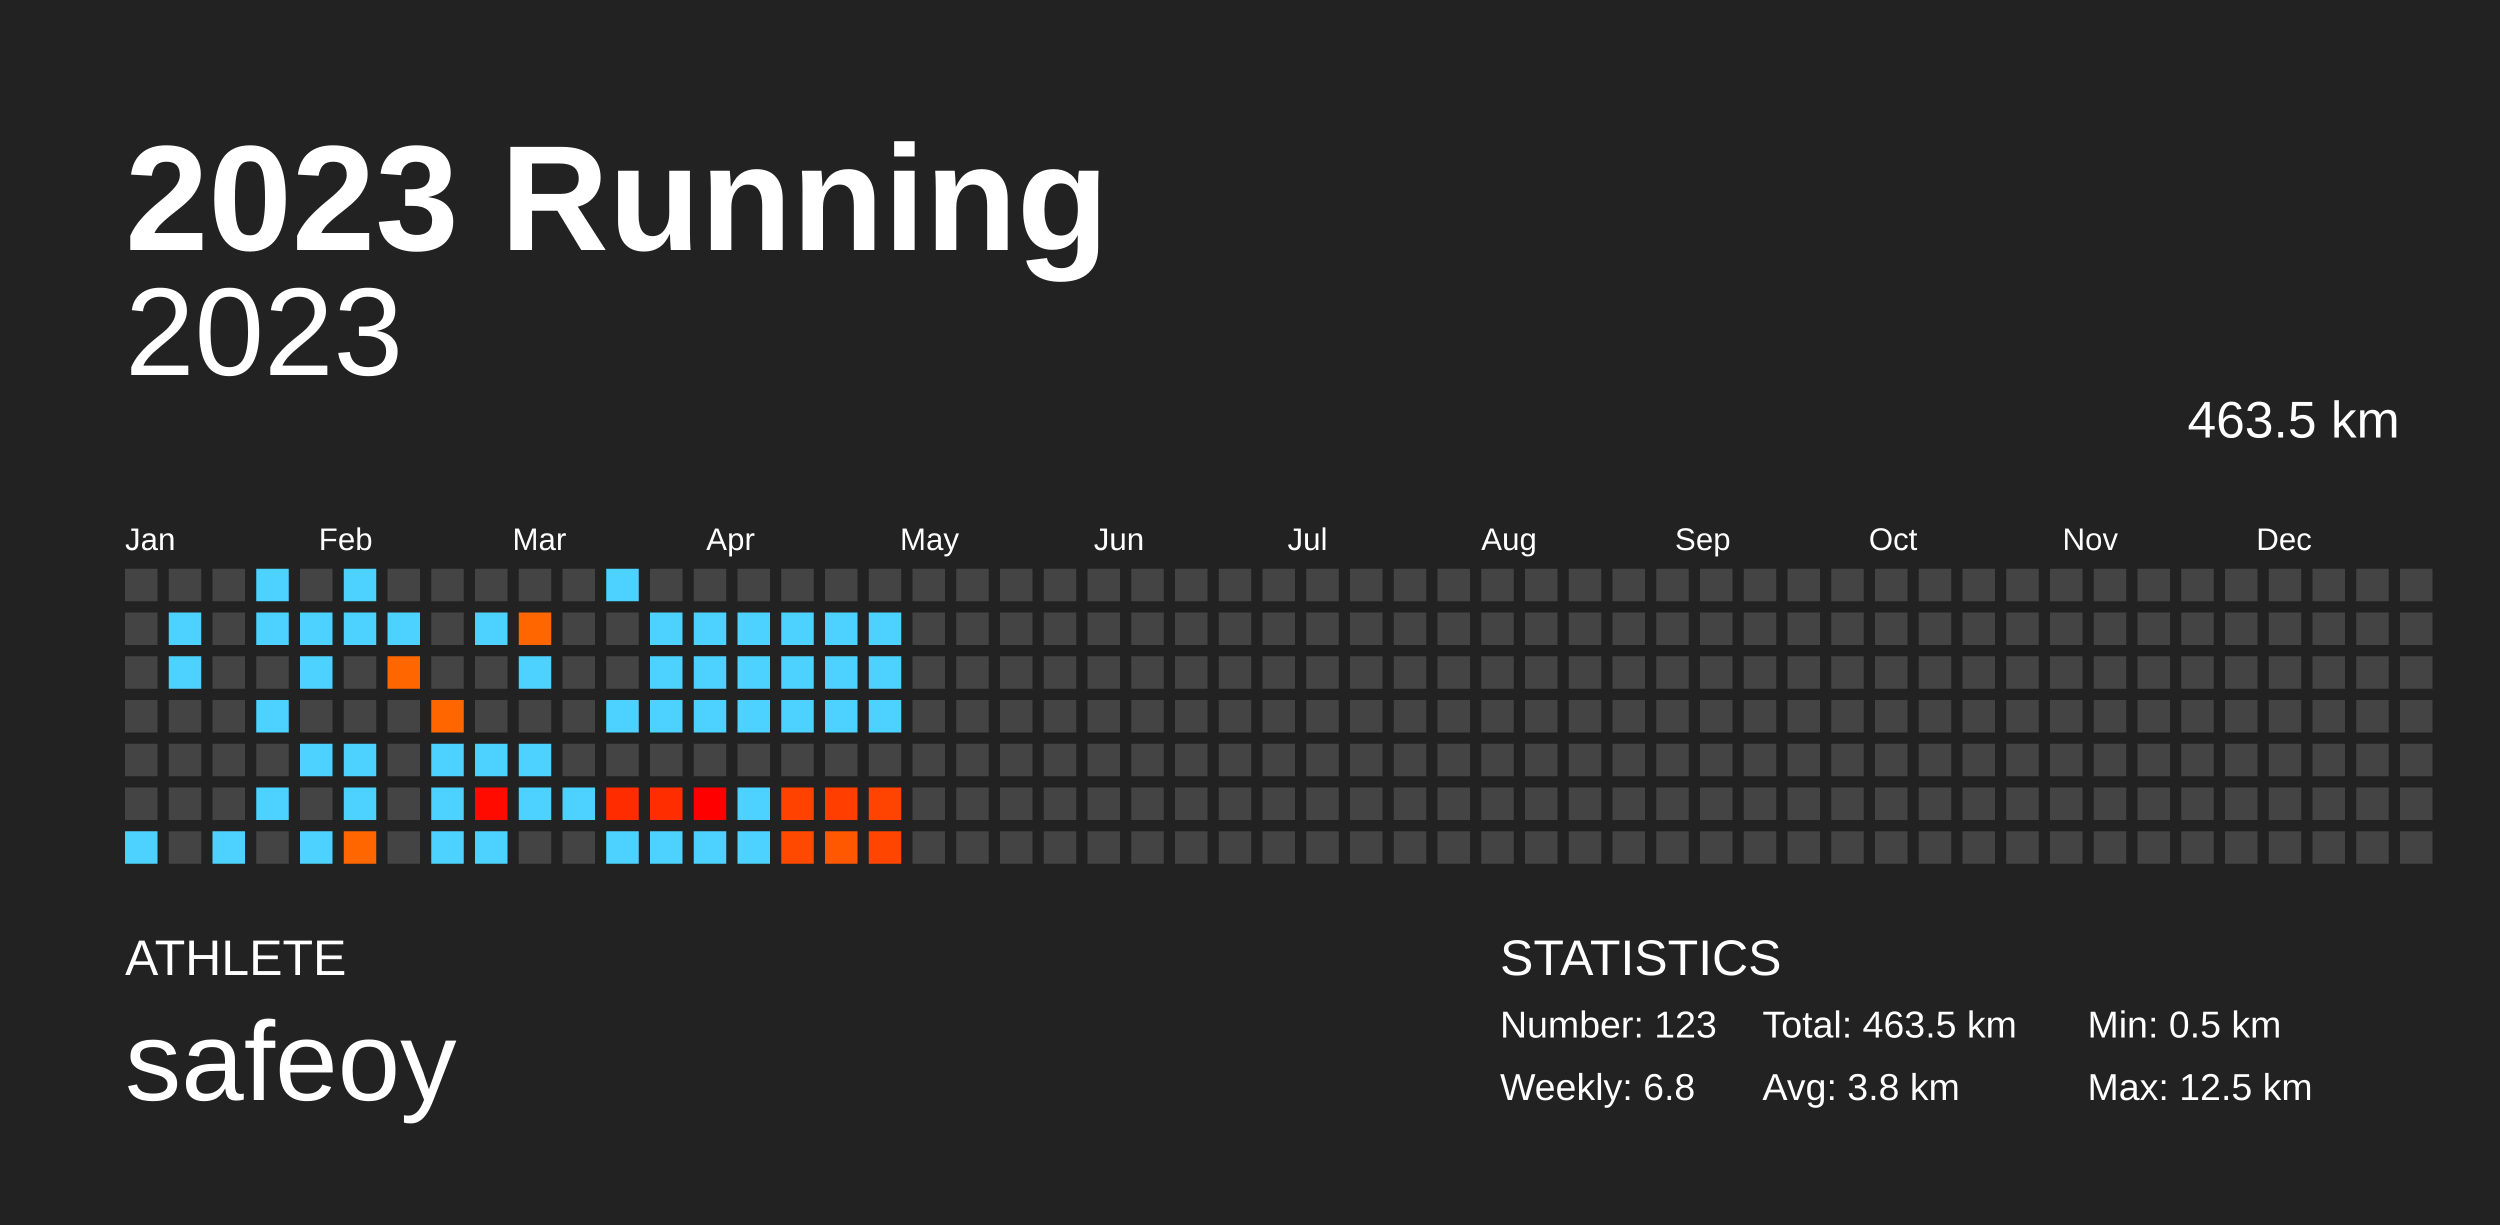
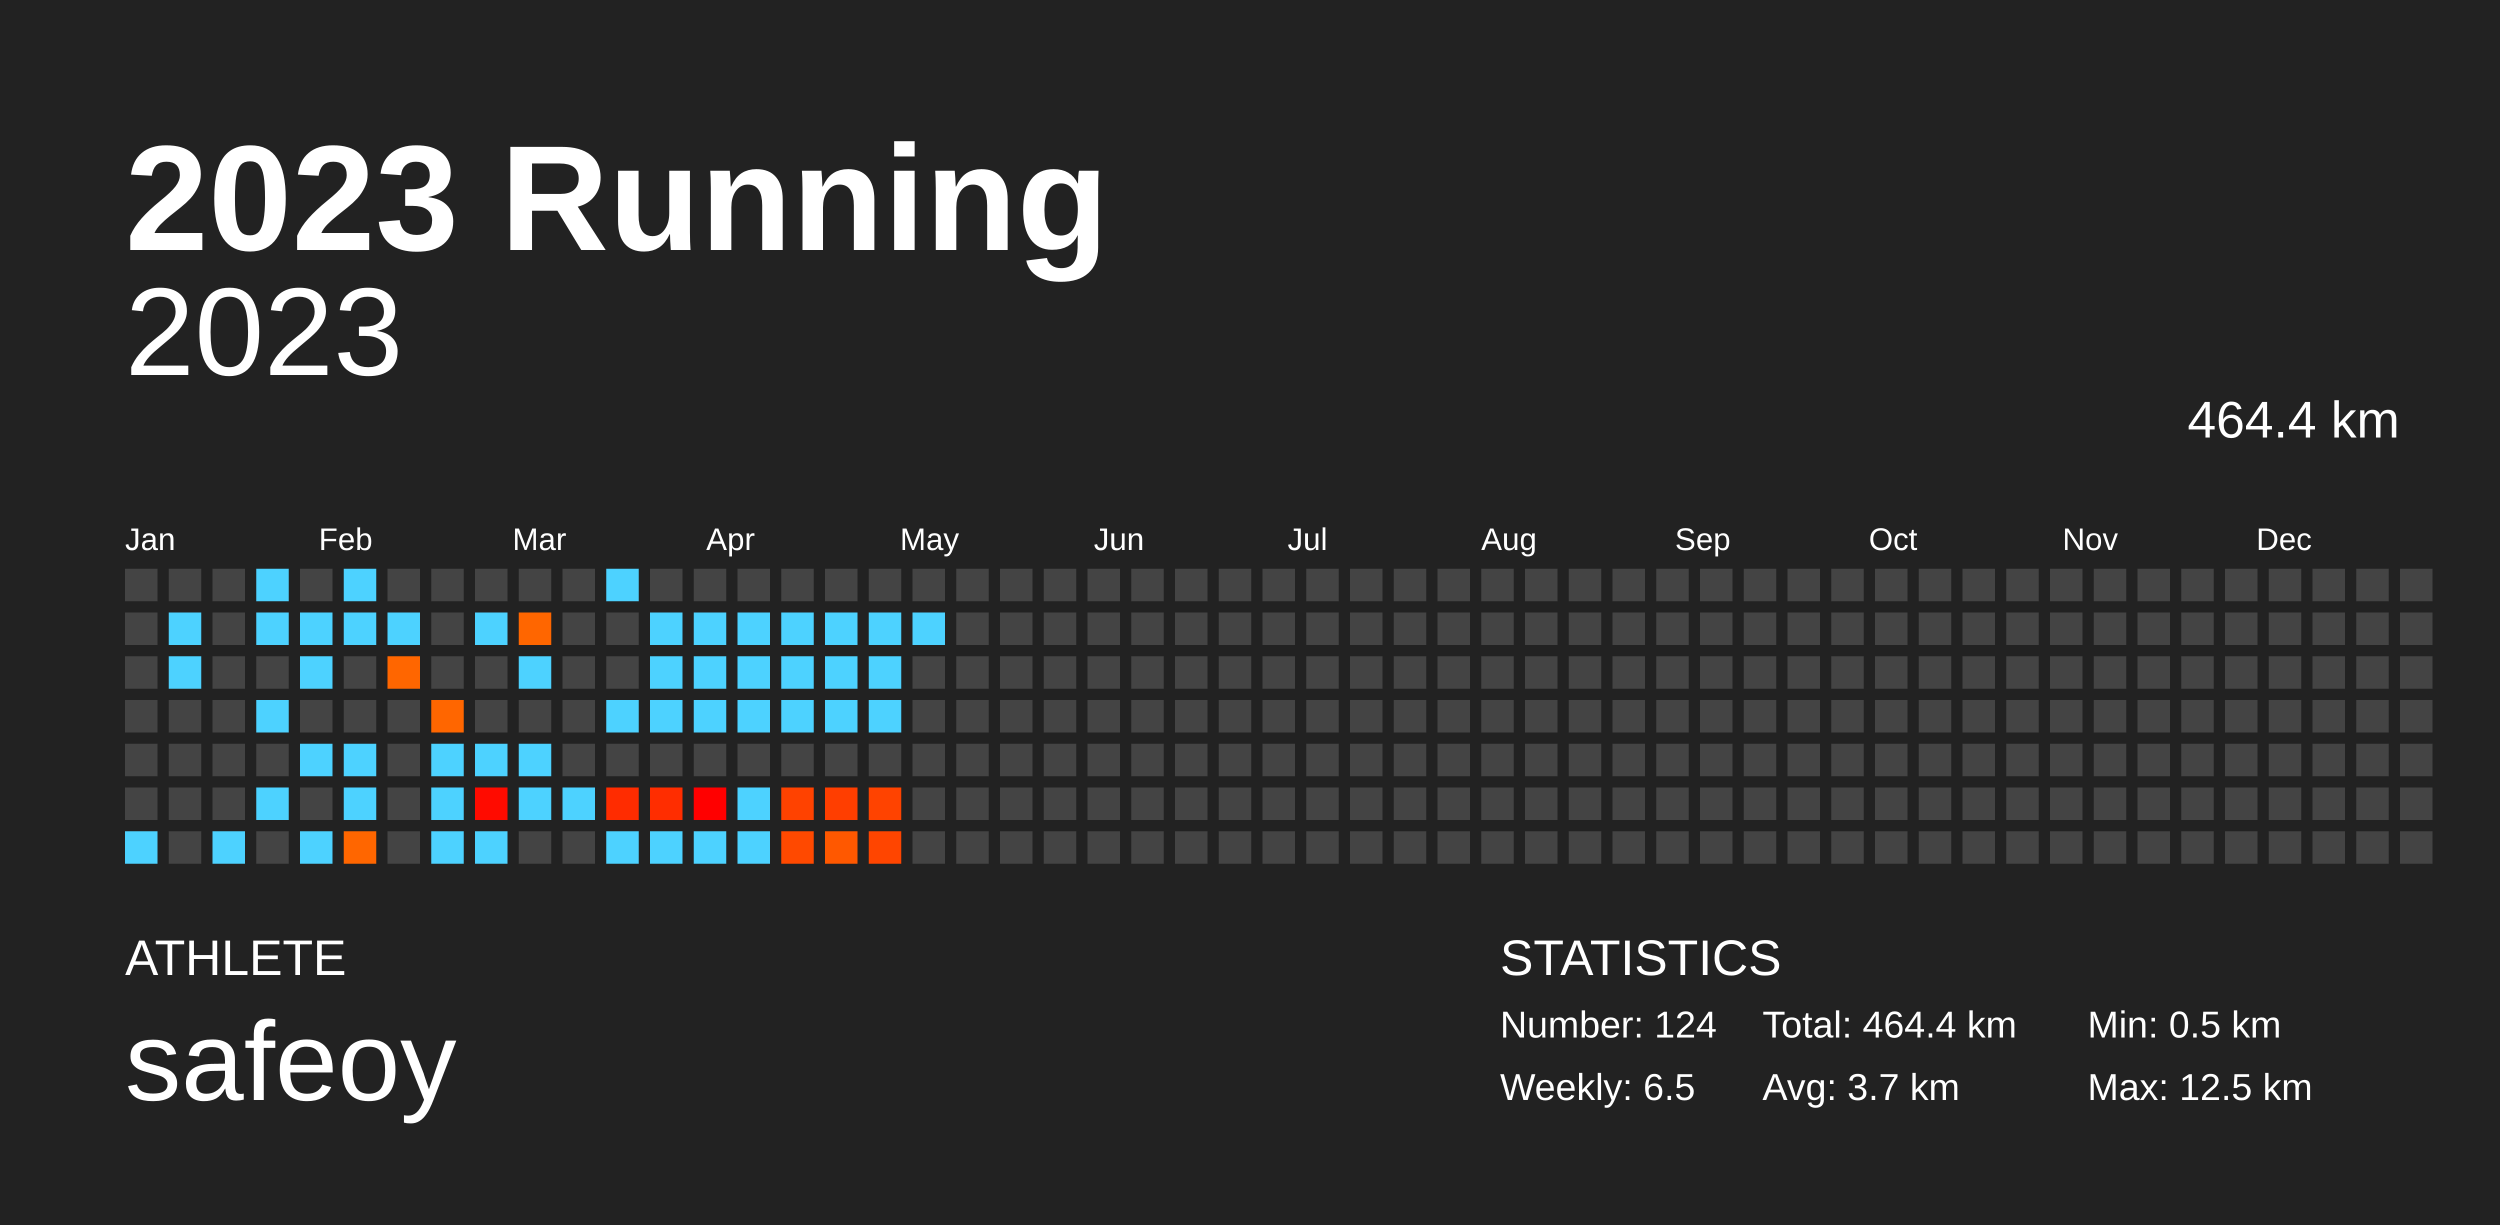
<svg xmlns="http://www.w3.org/2000/svg" baseProfile="full" height="98mm" version="1.1" viewBox="0,0,200,98" width="200mm">
  <defs />
  <rect fill="#222222" height="98" width="200" x="0" y="0" />
  <text fill="#FFFFFF" style="font-size:12px; font-family:Arial; font-weight:bold;" x="10" y="20">2023 Running</text>
  <text fill="#FFFFFF" style="font-size:4px; font-family:Arial" x="10" y="78">ATHLETE</text>
  <text fill="#FFFFFF" style="font-size:9px; font-family:Arial" x="10" y="88">safeoy</text>
  <text fill="#FFFFFF" style="font-size:4px; font-family:Arial" x="120" y="78">STATISTICS</text>
-   <text fill="#FFFFFF" style="font-size:3px; font-family:Arial" x="120" y="83">Number: 123</text>
-   <text fill="#FFFFFF" style="font-size:3px; font-family:Arial" x="120" y="88">Weekly: 6.8</text>
-   <text fill="#FFFFFF" style="font-size:3px; font-family:Arial" x="141" y="83">Total: 463.5 km</text>
-   <text fill="#FFFFFF" style="font-size:3px; font-family:Arial" x="141" y="88">Avg: 3.8 km</text>
+   <text fill="#FFFFFF" style="font-size:3px; font-family:Arial" x="120" y="83">Number: 124</text>
+   <text fill="#FFFFFF" style="font-size:3px; font-family:Arial" x="120" y="88">Weekly: 6.5</text>
+   <text fill="#FFFFFF" style="font-size:3px; font-family:Arial" x="141" y="83">Total: 464.4 km</text>
+   <text fill="#FFFFFF" style="font-size:3px; font-family:Arial" x="141" y="88">Avg: 3.7 km</text>
  <text fill="#FFFFFF" style="font-size:3px; font-family:Arial" x="167" y="83">Min: 0.5 km</text>
  <text fill="#FFFFFF" style="font-size:3px; font-family:Arial" x="167" y="88">Max: 12.5 km</text>
  <text alignment-baseline="hanging" fill="#FFFFFF" style="font-size:10.0px; font-family:Arial;" x="10" y="30">2023</text>
-   <text alignment-baseline="hanging" fill="#FFFFFF" style="font-size:4.125px; font-family:Arial;" x="175" y="35">463.5 km</text>
+   <text alignment-baseline="hanging" fill="#FFFFFF" style="font-size:4.125px; font-family:Arial;" x="175" y="35">464.4 km</text>
  <text fill="#FFFFFF" style="font-size:2.5px; font-family:Arial" x="10.0" y="44">Jan</text>
  <text fill="#FFFFFF" style="font-size:2.5px; font-family:Arial" x="25.5" y="44">Feb</text>
  <text fill="#FFFFFF" style="font-size:2.5px; font-family:Arial" x="41.0" y="44">Mar</text>
  <text fill="#FFFFFF" style="font-size:2.5px; font-family:Arial" x="56.5" y="44">Apr</text>
  <text fill="#FFFFFF" style="font-size:2.5px; font-family:Arial" x="72.0" y="44">May</text>
  <text fill="#FFFFFF" style="font-size:2.5px; font-family:Arial" x="87.5" y="44">Jun</text>
  <text fill="#FFFFFF" style="font-size:2.5px; font-family:Arial" x="103.0" y="44">Jul</text>
  <text fill="#FFFFFF" style="font-size:2.5px; font-family:Arial" x="118.5" y="44">Aug</text>
  <text fill="#FFFFFF" style="font-size:2.5px; font-family:Arial" x="134.0" y="44">Sep</text>
  <text fill="#FFFFFF" style="font-size:2.5px; font-family:Arial" x="149.5" y="44">Oct</text>
  <text fill="#FFFFFF" style="font-size:2.5px; font-family:Arial" x="165.0" y="44">Nov</text>
  <text fill="#FFFFFF" style="font-size:2.5px; font-family:Arial" x="180.5" y="44">Dec</text>
  <rect fill="#444444" height="2.6" width="2.6" x="10.0" y="45.5" />
  <rect fill="#444444" height="2.6" width="2.6" x="10.0" y="49.0" />
  <rect fill="#444444" height="2.6" width="2.6" x="10.0" y="52.5" />
  <rect fill="#444444" height="2.6" width="2.6" x="10.0" y="56.0" />
  <rect fill="#444444" height="2.6" width="2.6" x="10.0" y="59.5" />
  <rect fill="#444444" height="2.6" width="2.6" x="10.0" y="63.0" />
  <rect fill="#4dd2ff" height="2.6" width="2.6" x="10.0" y="66.5" />
  <rect fill="#444444" height="2.6" width="2.6" x="13.5" y="45.5" />
  <rect fill="#4dd2ff" height="2.6" width="2.6" x="13.5" y="49.0" />
  <rect fill="#4dd2ff" height="2.6" width="2.6" x="13.5" y="52.5" />
  <rect fill="#444444" height="2.6" width="2.6" x="13.5" y="56.0" />
  <rect fill="#444444" height="2.6" width="2.6" x="13.5" y="59.5" />
  <rect fill="#444444" height="2.6" width="2.6" x="13.5" y="63.0" />
  <rect fill="#444444" height="2.6" width="2.6" x="13.5" y="66.5" />
  <rect fill="#444444" height="2.6" width="2.6" x="17.0" y="45.5" />
  <rect fill="#444444" height="2.6" width="2.6" x="17.0" y="49.0" />
  <rect fill="#444444" height="2.6" width="2.6" x="17.0" y="52.5" />
  <rect fill="#444444" height="2.6" width="2.6" x="17.0" y="56.0" />
  <rect fill="#444444" height="2.6" width="2.6" x="17.0" y="59.5" />
  <rect fill="#444444" height="2.6" width="2.6" x="17.0" y="63.0" />
  <rect fill="#4dd2ff" height="2.6" width="2.6" x="17.0" y="66.5" />
  <rect fill="#4dd2ff" height="2.6" width="2.6" x="20.5" y="45.5" />
  <rect fill="#4dd2ff" height="2.6" width="2.6" x="20.5" y="49.0" />
  <rect fill="#444444" height="2.6" width="2.6" x="20.5" y="52.5" />
  <rect fill="#4dd2ff" height="2.6" width="2.6" x="20.5" y="56.0" />
  <rect fill="#444444" height="2.6" width="2.6" x="20.5" y="59.5" />
  <rect fill="#4dd2ff" height="2.6" width="2.6" x="20.5" y="63.0" />
  <rect fill="#444444" height="2.6" width="2.6" x="20.5" y="66.5" />
  <rect fill="#444444" height="2.6" width="2.6" x="24.0" y="45.5" />
  <rect fill="#4dd2ff" height="2.6" width="2.6" x="24.0" y="49.0" />
  <rect fill="#4dd2ff" height="2.6" width="2.6" x="24.0" y="52.5" />
  <rect fill="#444444" height="2.6" width="2.6" x="24.0" y="56.0" />
  <rect fill="#4dd2ff" height="2.6" width="2.6" x="24.0" y="59.5" />
  <rect fill="#444444" height="2.6" width="2.6" x="24.0" y="63.0" />
  <rect fill="#4dd2ff" height="2.6" width="2.6" x="24.0" y="66.5" />
  <rect fill="#4dd2ff" height="2.6" width="2.6" x="27.5" y="45.5" />
  <rect fill="#4dd2ff" height="2.6" width="2.6" x="27.5" y="49.0" />
  <rect fill="#444444" height="2.6" width="2.6" x="27.5" y="52.5" />
  <rect fill="#444444" height="2.6" width="2.6" x="27.5" y="56.0" />
  <rect fill="#4dd2ff" height="2.6" width="2.6" x="27.5" y="59.5" />
  <rect fill="#4dd2ff" height="2.6" width="2.6" x="27.5" y="63.0" />
  <rect fill="#ff6600" height="2.6" width="2.6" x="27.5" y="66.5" />
  <rect fill="#444444" height="2.6" width="2.6" x="31.0" y="45.5" />
  <rect fill="#4dd2ff" height="2.6" width="2.6" x="31.0" y="49.0" />
  <rect fill="#ff6600" height="2.6" width="2.6" x="31.0" y="52.5" />
  <rect fill="#444444" height="2.6" width="2.6" x="31.0" y="56.0" />
  <rect fill="#444444" height="2.6" width="2.6" x="31.0" y="59.5" />
  <rect fill="#444444" height="2.6" width="2.6" x="31.0" y="63.0" />
  <rect fill="#444444" height="2.6" width="2.6" x="31.0" y="66.5" />
  <rect fill="#444444" height="2.6" width="2.6" x="34.5" y="45.5" />
  <rect fill="#444444" height="2.6" width="2.6" x="34.5" y="49.0" />
  <rect fill="#444444" height="2.6" width="2.6" x="34.5" y="52.5" />
  <rect fill="#ff6600" height="2.6" width="2.6" x="34.5" y="56.0" />
  <rect fill="#4dd2ff" height="2.6" width="2.6" x="34.5" y="59.5" />
  <rect fill="#4dd2ff" height="2.6" width="2.6" x="34.5" y="63.0" />
  <rect fill="#4dd2ff" height="2.6" width="2.6" x="34.5" y="66.5" />
  <rect fill="#444444" height="2.6" width="2.6" x="38.0" y="45.5" />
  <rect fill="#4dd2ff" height="2.6" width="2.6" x="38.0" y="49.0" />
  <rect fill="#444444" height="2.6" width="2.6" x="38.0" y="52.5" />
  <rect fill="#444444" height="2.6" width="2.6" x="38.0" y="56.0" />
  <rect fill="#4dd2ff" height="2.6" width="2.6" x="38.0" y="59.5" />
  <rect fill="#ff0b00" height="2.6" width="2.6" x="38.0" y="63.0" />
  <rect fill="#4dd2ff" height="2.6" width="2.6" x="38.0" y="66.5" />
  <rect fill="#444444" height="2.6" width="2.6" x="41.5" y="45.5" />
  <rect fill="#ff6600" height="2.6" width="2.6" x="41.5" y="49.0" />
  <rect fill="#4dd2ff" height="2.6" width="2.6" x="41.5" y="52.5" />
  <rect fill="#444444" height="2.6" width="2.6" x="41.5" y="56.0" />
  <rect fill="#4dd2ff" height="2.6" width="2.6" x="41.5" y="59.5" />
  <rect fill="#4dd2ff" height="2.6" width="2.6" x="41.5" y="63.0" />
  <rect fill="#444444" height="2.6" width="2.6" x="41.5" y="66.5" />
  <rect fill="#444444" height="2.6" width="2.6" x="45.0" y="45.5" />
  <rect fill="#444444" height="2.6" width="2.6" x="45.0" y="49.0" />
  <rect fill="#444444" height="2.6" width="2.6" x="45.0" y="52.5" />
  <rect fill="#444444" height="2.6" width="2.6" x="45.0" y="56.0" />
  <rect fill="#444444" height="2.6" width="2.6" x="45.0" y="59.5" />
  <rect fill="#4dd2ff" height="2.6" width="2.6" x="45.0" y="63.0" />
  <rect fill="#444444" height="2.6" width="2.6" x="45.0" y="66.5" />
  <rect fill="#4dd2ff" height="2.6" width="2.6" x="48.5" y="45.5" />
  <rect fill="#444444" height="2.6" width="2.6" x="48.5" y="49.0" />
  <rect fill="#444444" height="2.6" width="2.6" x="48.5" y="52.5" />
  <rect fill="#4dd2ff" height="2.6" width="2.6" x="48.5" y="56.0" />
  <rect fill="#444444" height="2.6" width="2.6" x="48.5" y="59.5" />
  <rect fill="#ff2c00" height="2.6" width="2.6" x="48.5" y="63.0" />
  <rect fill="#4dd2ff" height="2.6" width="2.6" x="48.5" y="66.5" />
  <rect fill="#444444" height="2.6" width="2.6" x="52.0" y="45.5" />
  <rect fill="#4dd2ff" height="2.6" width="2.6" x="52.0" y="49.0" />
  <rect fill="#4dd2ff" height="2.6" width="2.6" x="52.0" y="52.5" />
  <rect fill="#4dd2ff" height="2.6" width="2.6" x="52.0" y="56.0" />
  <rect fill="#444444" height="2.6" width="2.6" x="52.0" y="59.5" />
  <rect fill="#ff2d00" height="2.6" width="2.6" x="52.0" y="63.0" />
  <rect fill="#4dd2ff" height="2.6" width="2.6" x="52.0" y="66.5" />
  <rect fill="#444444" height="2.6" width="2.6" x="55.5" y="45.5" />
  <rect fill="#4dd2ff" height="2.6" width="2.6" x="55.5" y="49.0" />
  <rect fill="#4dd2ff" height="2.6" width="2.6" x="55.5" y="52.5" />
  <rect fill="#4dd2ff" height="2.6" width="2.6" x="55.5" y="56.0" />
  <rect fill="#444444" height="2.6" width="2.6" x="55.5" y="59.5" />
  <rect fill="#ff0000" height="2.6" width="2.6" x="55.5" y="63.0" />
  <rect fill="#4dd2ff" height="2.6" width="2.6" x="55.5" y="66.5" />
  <rect fill="#444444" height="2.6" width="2.6" x="59.0" y="45.5" />
  <rect fill="#4dd2ff" height="2.6" width="2.6" x="59.0" y="49.0" />
  <rect fill="#4dd2ff" height="2.6" width="2.6" x="59.0" y="52.5" />
  <rect fill="#4dd2ff" height="2.6" width="2.6" x="59.0" y="56.0" />
  <rect fill="#444444" height="2.6" width="2.6" x="59.0" y="59.5" />
  <rect fill="#4dd2ff" height="2.6" width="2.6" x="59.0" y="63.0" />
  <rect fill="#4dd2ff" height="2.6" width="2.6" x="59.0" y="66.5" />
  <rect fill="#444444" height="2.6" width="2.6" x="62.5" y="45.5" />
  <rect fill="#4dd2ff" height="2.6" width="2.6" x="62.5" y="49.0" />
  <rect fill="#4dd2ff" height="2.6" width="2.6" x="62.5" y="52.5" />
  <rect fill="#4dd2ff" height="2.6" width="2.6" x="62.5" y="56.0" />
  <rect fill="#444444" height="2.6" width="2.6" x="62.5" y="59.5" />
  <rect fill="#ff4200" height="2.6" width="2.6" x="62.5" y="63.0" />
  <rect fill="#ff4900" height="2.6" width="2.6" x="62.5" y="66.5" />
  <rect fill="#444444" height="2.6" width="2.6" x="66.0" y="45.5" />
  <rect fill="#4dd2ff" height="2.6" width="2.6" x="66.0" y="49.0" />
  <rect fill="#4dd2ff" height="2.6" width="2.6" x="66.0" y="52.5" />
  <rect fill="#4dd2ff" height="2.6" width="2.6" x="66.0" y="56.0" />
  <rect fill="#444444" height="2.6" width="2.6" x="66.0" y="59.5" />
  <rect fill="#ff3e00" height="2.6" width="2.6" x="66.0" y="63.0" />
  <rect fill="#ff5800" height="2.6" width="2.6" x="66.0" y="66.5" />
  <rect fill="#444444" height="2.6" width="2.6" x="69.5" y="45.5" />
  <rect fill="#4dd2ff" height="2.6" width="2.6" x="69.5" y="49.0" />
  <rect fill="#4dd2ff" height="2.6" width="2.6" x="69.5" y="52.5" />
  <rect fill="#4dd2ff" height="2.6" width="2.6" x="69.5" y="56.0" />
  <rect fill="#444444" height="2.6" width="2.6" x="69.5" y="59.5" />
  <rect fill="#ff4300" height="2.6" width="2.6" x="69.5" y="63.0" />
  <rect fill="#ff4500" height="2.6" width="2.6" x="69.5" y="66.5" />
  <rect fill="#444444" height="2.6" width="2.6" x="73.0" y="45.5" />
-   <rect fill="#444444" height="2.6" width="2.6" x="73.0" y="49.0" />
+   <rect fill="#4dd2ff" height="2.6" width="2.6" x="73.0" y="49.0" />
  <rect fill="#444444" height="2.6" width="2.6" x="73.0" y="52.5" />
  <rect fill="#444444" height="2.6" width="2.6" x="73.0" y="56.0" />
  <rect fill="#444444" height="2.6" width="2.6" x="73.0" y="59.5" />
  <rect fill="#444444" height="2.6" width="2.6" x="73.0" y="63.0" />
  <rect fill="#444444" height="2.6" width="2.6" x="73.0" y="66.5" />
  <rect fill="#444444" height="2.6" width="2.6" x="76.5" y="45.5" />
  <rect fill="#444444" height="2.6" width="2.6" x="76.5" y="49.0" />
  <rect fill="#444444" height="2.6" width="2.6" x="76.5" y="52.5" />
  <rect fill="#444444" height="2.6" width="2.6" x="76.5" y="56.0" />
  <rect fill="#444444" height="2.6" width="2.6" x="76.5" y="59.5" />
  <rect fill="#444444" height="2.6" width="2.6" x="76.5" y="63.0" />
  <rect fill="#444444" height="2.6" width="2.6" x="76.5" y="66.5" />
  <rect fill="#444444" height="2.6" width="2.6" x="80.0" y="45.5" />
  <rect fill="#444444" height="2.6" width="2.6" x="80.0" y="49.0" />
  <rect fill="#444444" height="2.6" width="2.6" x="80.0" y="52.5" />
  <rect fill="#444444" height="2.6" width="2.6" x="80.0" y="56.0" />
  <rect fill="#444444" height="2.6" width="2.6" x="80.0" y="59.5" />
  <rect fill="#444444" height="2.6" width="2.6" x="80.0" y="63.0" />
  <rect fill="#444444" height="2.6" width="2.6" x="80.0" y="66.5" />
  <rect fill="#444444" height="2.6" width="2.6" x="83.5" y="45.5" />
  <rect fill="#444444" height="2.6" width="2.6" x="83.5" y="49.0" />
  <rect fill="#444444" height="2.6" width="2.6" x="83.5" y="52.5" />
  <rect fill="#444444" height="2.6" width="2.6" x="83.5" y="56.0" />
  <rect fill="#444444" height="2.6" width="2.6" x="83.5" y="59.5" />
  <rect fill="#444444" height="2.6" width="2.6" x="83.5" y="63.0" />
  <rect fill="#444444" height="2.6" width="2.6" x="83.5" y="66.5" />
  <rect fill="#444444" height="2.6" width="2.6" x="87.0" y="45.5" />
  <rect fill="#444444" height="2.6" width="2.6" x="87.0" y="49.0" />
  <rect fill="#444444" height="2.6" width="2.6" x="87.0" y="52.5" />
  <rect fill="#444444" height="2.6" width="2.6" x="87.0" y="56.0" />
  <rect fill="#444444" height="2.6" width="2.6" x="87.0" y="59.5" />
  <rect fill="#444444" height="2.6" width="2.6" x="87.0" y="63.0" />
  <rect fill="#444444" height="2.6" width="2.6" x="87.0" y="66.5" />
  <rect fill="#444444" height="2.6" width="2.6" x="90.5" y="45.5" />
  <rect fill="#444444" height="2.6" width="2.6" x="90.5" y="49.0" />
  <rect fill="#444444" height="2.6" width="2.6" x="90.5" y="52.5" />
  <rect fill="#444444" height="2.6" width="2.6" x="90.5" y="56.0" />
  <rect fill="#444444" height="2.6" width="2.6" x="90.5" y="59.5" />
  <rect fill="#444444" height="2.6" width="2.6" x="90.5" y="63.0" />
  <rect fill="#444444" height="2.6" width="2.6" x="90.5" y="66.5" />
  <rect fill="#444444" height="2.6" width="2.6" x="94.0" y="45.5" />
  <rect fill="#444444" height="2.6" width="2.6" x="94.0" y="49.0" />
  <rect fill="#444444" height="2.6" width="2.6" x="94.0" y="52.5" />
  <rect fill="#444444" height="2.6" width="2.6" x="94.0" y="56.0" />
  <rect fill="#444444" height="2.6" width="2.6" x="94.0" y="59.5" />
  <rect fill="#444444" height="2.6" width="2.6" x="94.0" y="63.0" />
  <rect fill="#444444" height="2.6" width="2.6" x="94.0" y="66.5" />
  <rect fill="#444444" height="2.6" width="2.6" x="97.5" y="45.5" />
  <rect fill="#444444" height="2.6" width="2.6" x="97.5" y="49.0" />
  <rect fill="#444444" height="2.6" width="2.6" x="97.5" y="52.5" />
  <rect fill="#444444" height="2.6" width="2.6" x="97.5" y="56.0" />
  <rect fill="#444444" height="2.6" width="2.6" x="97.5" y="59.5" />
  <rect fill="#444444" height="2.6" width="2.6" x="97.5" y="63.0" />
  <rect fill="#444444" height="2.6" width="2.6" x="97.5" y="66.5" />
  <rect fill="#444444" height="2.6" width="2.6" x="101.0" y="45.5" />
  <rect fill="#444444" height="2.6" width="2.6" x="101.0" y="49.0" />
  <rect fill="#444444" height="2.6" width="2.6" x="101.0" y="52.5" />
  <rect fill="#444444" height="2.6" width="2.6" x="101.0" y="56.0" />
  <rect fill="#444444" height="2.6" width="2.6" x="101.0" y="59.5" />
  <rect fill="#444444" height="2.6" width="2.6" x="101.0" y="63.0" />
  <rect fill="#444444" height="2.6" width="2.6" x="101.0" y="66.5" />
  <rect fill="#444444" height="2.6" width="2.6" x="104.5" y="45.5" />
  <rect fill="#444444" height="2.6" width="2.6" x="104.5" y="49.0" />
  <rect fill="#444444" height="2.6" width="2.6" x="104.5" y="52.5" />
  <rect fill="#444444" height="2.6" width="2.6" x="104.5" y="56.0" />
  <rect fill="#444444" height="2.6" width="2.6" x="104.5" y="59.5" />
  <rect fill="#444444" height="2.6" width="2.6" x="104.5" y="63.0" />
  <rect fill="#444444" height="2.6" width="2.6" x="104.5" y="66.5" />
  <rect fill="#444444" height="2.6" width="2.6" x="108.0" y="45.5" />
  <rect fill="#444444" height="2.6" width="2.6" x="108.0" y="49.0" />
  <rect fill="#444444" height="2.6" width="2.6" x="108.0" y="52.5" />
  <rect fill="#444444" height="2.6" width="2.6" x="108.0" y="56.0" />
  <rect fill="#444444" height="2.6" width="2.6" x="108.0" y="59.5" />
  <rect fill="#444444" height="2.6" width="2.6" x="108.0" y="63.0" />
  <rect fill="#444444" height="2.6" width="2.6" x="108.0" y="66.5" />
  <rect fill="#444444" height="2.6" width="2.6" x="111.5" y="45.5" />
  <rect fill="#444444" height="2.6" width="2.6" x="111.5" y="49.0" />
  <rect fill="#444444" height="2.6" width="2.6" x="111.5" y="52.5" />
  <rect fill="#444444" height="2.6" width="2.6" x="111.5" y="56.0" />
  <rect fill="#444444" height="2.6" width="2.6" x="111.5" y="59.5" />
  <rect fill="#444444" height="2.6" width="2.6" x="111.5" y="63.0" />
  <rect fill="#444444" height="2.6" width="2.6" x="111.5" y="66.5" />
  <rect fill="#444444" height="2.6" width="2.6" x="115.0" y="45.5" />
  <rect fill="#444444" height="2.6" width="2.6" x="115.0" y="49.0" />
  <rect fill="#444444" height="2.6" width="2.6" x="115.0" y="52.5" />
  <rect fill="#444444" height="2.6" width="2.6" x="115.0" y="56.0" />
  <rect fill="#444444" height="2.6" width="2.6" x="115.0" y="59.5" />
  <rect fill="#444444" height="2.6" width="2.6" x="115.0" y="63.0" />
  <rect fill="#444444" height="2.6" width="2.6" x="115.0" y="66.5" />
  <rect fill="#444444" height="2.6" width="2.6" x="118.5" y="45.5" />
  <rect fill="#444444" height="2.6" width="2.6" x="118.5" y="49.0" />
  <rect fill="#444444" height="2.6" width="2.6" x="118.5" y="52.5" />
  <rect fill="#444444" height="2.6" width="2.6" x="118.5" y="56.0" />
  <rect fill="#444444" height="2.6" width="2.6" x="118.5" y="59.5" />
  <rect fill="#444444" height="2.6" width="2.6" x="118.5" y="63.0" />
  <rect fill="#444444" height="2.6" width="2.6" x="118.5" y="66.5" />
  <rect fill="#444444" height="2.6" width="2.6" x="122.0" y="45.5" />
  <rect fill="#444444" height="2.6" width="2.6" x="122.0" y="49.0" />
  <rect fill="#444444" height="2.6" width="2.6" x="122.0" y="52.5" />
  <rect fill="#444444" height="2.6" width="2.6" x="122.0" y="56.0" />
  <rect fill="#444444" height="2.6" width="2.6" x="122.0" y="59.5" />
  <rect fill="#444444" height="2.6" width="2.6" x="122.0" y="63.0" />
  <rect fill="#444444" height="2.6" width="2.6" x="122.0" y="66.5" />
  <rect fill="#444444" height="2.6" width="2.6" x="125.5" y="45.5" />
  <rect fill="#444444" height="2.6" width="2.6" x="125.5" y="49.0" />
  <rect fill="#444444" height="2.6" width="2.6" x="125.5" y="52.5" />
  <rect fill="#444444" height="2.6" width="2.6" x="125.5" y="56.0" />
  <rect fill="#444444" height="2.6" width="2.6" x="125.5" y="59.5" />
  <rect fill="#444444" height="2.6" width="2.6" x="125.5" y="63.0" />
  <rect fill="#444444" height="2.6" width="2.6" x="125.5" y="66.5" />
  <rect fill="#444444" height="2.6" width="2.6" x="129.0" y="45.5" />
  <rect fill="#444444" height="2.6" width="2.6" x="129.0" y="49.0" />
  <rect fill="#444444" height="2.6" width="2.6" x="129.0" y="52.5" />
  <rect fill="#444444" height="2.6" width="2.6" x="129.0" y="56.0" />
  <rect fill="#444444" height="2.6" width="2.6" x="129.0" y="59.5" />
  <rect fill="#444444" height="2.6" width="2.6" x="129.0" y="63.0" />
  <rect fill="#444444" height="2.6" width="2.6" x="129.0" y="66.5" />
  <rect fill="#444444" height="2.6" width="2.6" x="132.5" y="45.5" />
  <rect fill="#444444" height="2.6" width="2.6" x="132.5" y="49.0" />
  <rect fill="#444444" height="2.6" width="2.6" x="132.5" y="52.5" />
  <rect fill="#444444" height="2.6" width="2.6" x="132.5" y="56.0" />
  <rect fill="#444444" height="2.6" width="2.6" x="132.5" y="59.5" />
  <rect fill="#444444" height="2.6" width="2.6" x="132.5" y="63.0" />
  <rect fill="#444444" height="2.6" width="2.6" x="132.5" y="66.5" />
  <rect fill="#444444" height="2.6" width="2.6" x="136.0" y="45.5" />
  <rect fill="#444444" height="2.6" width="2.6" x="136.0" y="49.0" />
  <rect fill="#444444" height="2.6" width="2.6" x="136.0" y="52.5" />
  <rect fill="#444444" height="2.6" width="2.6" x="136.0" y="56.0" />
  <rect fill="#444444" height="2.6" width="2.6" x="136.0" y="59.5" />
  <rect fill="#444444" height="2.6" width="2.6" x="136.0" y="63.0" />
  <rect fill="#444444" height="2.6" width="2.6" x="136.0" y="66.5" />
  <rect fill="#444444" height="2.6" width="2.6" x="139.5" y="45.5" />
  <rect fill="#444444" height="2.6" width="2.6" x="139.5" y="49.0" />
  <rect fill="#444444" height="2.6" width="2.6" x="139.5" y="52.5" />
  <rect fill="#444444" height="2.6" width="2.6" x="139.5" y="56.0" />
  <rect fill="#444444" height="2.6" width="2.6" x="139.5" y="59.5" />
  <rect fill="#444444" height="2.6" width="2.6" x="139.5" y="63.0" />
  <rect fill="#444444" height="2.6" width="2.6" x="139.5" y="66.5" />
  <rect fill="#444444" height="2.6" width="2.6" x="143.0" y="45.5" />
  <rect fill="#444444" height="2.6" width="2.6" x="143.0" y="49.0" />
  <rect fill="#444444" height="2.6" width="2.6" x="143.0" y="52.5" />
  <rect fill="#444444" height="2.6" width="2.6" x="143.0" y="56.0" />
  <rect fill="#444444" height="2.6" width="2.6" x="143.0" y="59.5" />
  <rect fill="#444444" height="2.6" width="2.6" x="143.0" y="63.0" />
  <rect fill="#444444" height="2.6" width="2.6" x="143.0" y="66.5" />
  <rect fill="#444444" height="2.6" width="2.6" x="146.5" y="45.5" />
  <rect fill="#444444" height="2.6" width="2.6" x="146.5" y="49.0" />
  <rect fill="#444444" height="2.6" width="2.6" x="146.5" y="52.5" />
  <rect fill="#444444" height="2.6" width="2.6" x="146.5" y="56.0" />
  <rect fill="#444444" height="2.6" width="2.6" x="146.5" y="59.5" />
  <rect fill="#444444" height="2.6" width="2.6" x="146.5" y="63.0" />
  <rect fill="#444444" height="2.6" width="2.6" x="146.5" y="66.5" />
  <rect fill="#444444" height="2.6" width="2.6" x="150.0" y="45.5" />
  <rect fill="#444444" height="2.6" width="2.6" x="150.0" y="49.0" />
  <rect fill="#444444" height="2.6" width="2.6" x="150.0" y="52.5" />
  <rect fill="#444444" height="2.6" width="2.6" x="150.0" y="56.0" />
  <rect fill="#444444" height="2.6" width="2.6" x="150.0" y="59.5" />
  <rect fill="#444444" height="2.6" width="2.6" x="150.0" y="63.0" />
  <rect fill="#444444" height="2.6" width="2.6" x="150.0" y="66.5" />
  <rect fill="#444444" height="2.6" width="2.6" x="153.5" y="45.5" />
  <rect fill="#444444" height="2.6" width="2.6" x="153.5" y="49.0" />
  <rect fill="#444444" height="2.6" width="2.6" x="153.5" y="52.5" />
  <rect fill="#444444" height="2.6" width="2.6" x="153.5" y="56.0" />
  <rect fill="#444444" height="2.6" width="2.6" x="153.5" y="59.5" />
  <rect fill="#444444" height="2.6" width="2.6" x="153.5" y="63.0" />
  <rect fill="#444444" height="2.6" width="2.6" x="153.5" y="66.5" />
  <rect fill="#444444" height="2.6" width="2.6" x="157.0" y="45.5" />
  <rect fill="#444444" height="2.6" width="2.6" x="157.0" y="49.0" />
  <rect fill="#444444" height="2.6" width="2.6" x="157.0" y="52.5" />
  <rect fill="#444444" height="2.6" width="2.6" x="157.0" y="56.0" />
  <rect fill="#444444" height="2.6" width="2.6" x="157.0" y="59.5" />
  <rect fill="#444444" height="2.6" width="2.6" x="157.0" y="63.0" />
  <rect fill="#444444" height="2.6" width="2.6" x="157.0" y="66.5" />
  <rect fill="#444444" height="2.6" width="2.6" x="160.5" y="45.5" />
  <rect fill="#444444" height="2.6" width="2.6" x="160.5" y="49.0" />
  <rect fill="#444444" height="2.6" width="2.6" x="160.5" y="52.5" />
  <rect fill="#444444" height="2.6" width="2.6" x="160.5" y="56.0" />
  <rect fill="#444444" height="2.6" width="2.6" x="160.5" y="59.5" />
  <rect fill="#444444" height="2.6" width="2.6" x="160.5" y="63.0" />
  <rect fill="#444444" height="2.6" width="2.6" x="160.5" y="66.5" />
  <rect fill="#444444" height="2.6" width="2.6" x="164.0" y="45.5" />
  <rect fill="#444444" height="2.6" width="2.6" x="164.0" y="49.0" />
  <rect fill="#444444" height="2.6" width="2.6" x="164.0" y="52.5" />
  <rect fill="#444444" height="2.6" width="2.6" x="164.0" y="56.0" />
  <rect fill="#444444" height="2.6" width="2.6" x="164.0" y="59.5" />
  <rect fill="#444444" height="2.6" width="2.6" x="164.0" y="63.0" />
  <rect fill="#444444" height="2.6" width="2.6" x="164.0" y="66.5" />
  <rect fill="#444444" height="2.6" width="2.6" x="167.5" y="45.5" />
  <rect fill="#444444" height="2.6" width="2.6" x="167.5" y="49.0" />
  <rect fill="#444444" height="2.6" width="2.6" x="167.5" y="52.5" />
  <rect fill="#444444" height="2.6" width="2.6" x="167.5" y="56.0" />
  <rect fill="#444444" height="2.6" width="2.6" x="167.5" y="59.5" />
  <rect fill="#444444" height="2.6" width="2.6" x="167.5" y="63.0" />
  <rect fill="#444444" height="2.6" width="2.6" x="167.5" y="66.5" />
  <rect fill="#444444" height="2.6" width="2.6" x="171.0" y="45.5" />
  <rect fill="#444444" height="2.6" width="2.6" x="171.0" y="49.0" />
  <rect fill="#444444" height="2.6" width="2.6" x="171.0" y="52.5" />
  <rect fill="#444444" height="2.6" width="2.6" x="171.0" y="56.0" />
  <rect fill="#444444" height="2.6" width="2.6" x="171.0" y="59.5" />
  <rect fill="#444444" height="2.6" width="2.6" x="171.0" y="63.0" />
  <rect fill="#444444" height="2.6" width="2.6" x="171.0" y="66.5" />
  <rect fill="#444444" height="2.6" width="2.6" x="174.5" y="45.5" />
  <rect fill="#444444" height="2.6" width="2.6" x="174.5" y="49.0" />
  <rect fill="#444444" height="2.6" width="2.6" x="174.5" y="52.5" />
  <rect fill="#444444" height="2.6" width="2.6" x="174.5" y="56.0" />
  <rect fill="#444444" height="2.6" width="2.6" x="174.5" y="59.5" />
  <rect fill="#444444" height="2.6" width="2.6" x="174.5" y="63.0" />
  <rect fill="#444444" height="2.6" width="2.6" x="174.5" y="66.5" />
  <rect fill="#444444" height="2.6" width="2.6" x="178.0" y="45.5" />
  <rect fill="#444444" height="2.6" width="2.6" x="178.0" y="49.0" />
  <rect fill="#444444" height="2.6" width="2.6" x="178.0" y="52.5" />
  <rect fill="#444444" height="2.6" width="2.6" x="178.0" y="56.0" />
  <rect fill="#444444" height="2.6" width="2.6" x="178.0" y="59.5" />
  <rect fill="#444444" height="2.6" width="2.6" x="178.0" y="63.0" />
  <rect fill="#444444" height="2.6" width="2.6" x="178.0" y="66.5" />
  <rect fill="#444444" height="2.6" width="2.6" x="181.5" y="45.5" />
  <rect fill="#444444" height="2.6" width="2.6" x="181.5" y="49.0" />
  <rect fill="#444444" height="2.6" width="2.6" x="181.5" y="52.5" />
  <rect fill="#444444" height="2.6" width="2.6" x="181.5" y="56.0" />
  <rect fill="#444444" height="2.6" width="2.6" x="181.5" y="59.5" />
  <rect fill="#444444" height="2.6" width="2.6" x="181.5" y="63.0" />
  <rect fill="#444444" height="2.6" width="2.6" x="181.5" y="66.5" />
  <rect fill="#444444" height="2.6" width="2.6" x="185.0" y="45.5" />
  <rect fill="#444444" height="2.6" width="2.6" x="185.0" y="49.0" />
  <rect fill="#444444" height="2.6" width="2.6" x="185.0" y="52.5" />
  <rect fill="#444444" height="2.6" width="2.6" x="185.0" y="56.0" />
  <rect fill="#444444" height="2.6" width="2.6" x="185.0" y="59.5" />
  <rect fill="#444444" height="2.6" width="2.6" x="185.0" y="63.0" />
  <rect fill="#444444" height="2.6" width="2.6" x="185.0" y="66.5" />
  <rect fill="#444444" height="2.6" width="2.6" x="188.5" y="45.5" />
  <rect fill="#444444" height="2.6" width="2.6" x="188.5" y="49.0" />
  <rect fill="#444444" height="2.6" width="2.6" x="188.5" y="52.5" />
  <rect fill="#444444" height="2.6" width="2.6" x="188.5" y="56.0" />
  <rect fill="#444444" height="2.6" width="2.6" x="188.5" y="59.5" />
  <rect fill="#444444" height="2.6" width="2.6" x="188.5" y="63.0" />
  <rect fill="#444444" height="2.6" width="2.6" x="188.5" y="66.5" />
  <rect fill="#444444" height="2.6" width="2.6" x="192.0" y="45.5" />
  <rect fill="#444444" height="2.6" width="2.6" x="192.0" y="49.0" />
  <rect fill="#444444" height="2.6" width="2.6" x="192.0" y="52.5" />
  <rect fill="#444444" height="2.6" width="2.6" x="192.0" y="56.0" />
  <rect fill="#444444" height="2.6" width="2.6" x="192.0" y="59.5" />
  <rect fill="#444444" height="2.6" width="2.6" x="192.0" y="63.0" />
  <rect fill="#444444" height="2.6" width="2.6" x="192.0" y="66.5" />
</svg>
